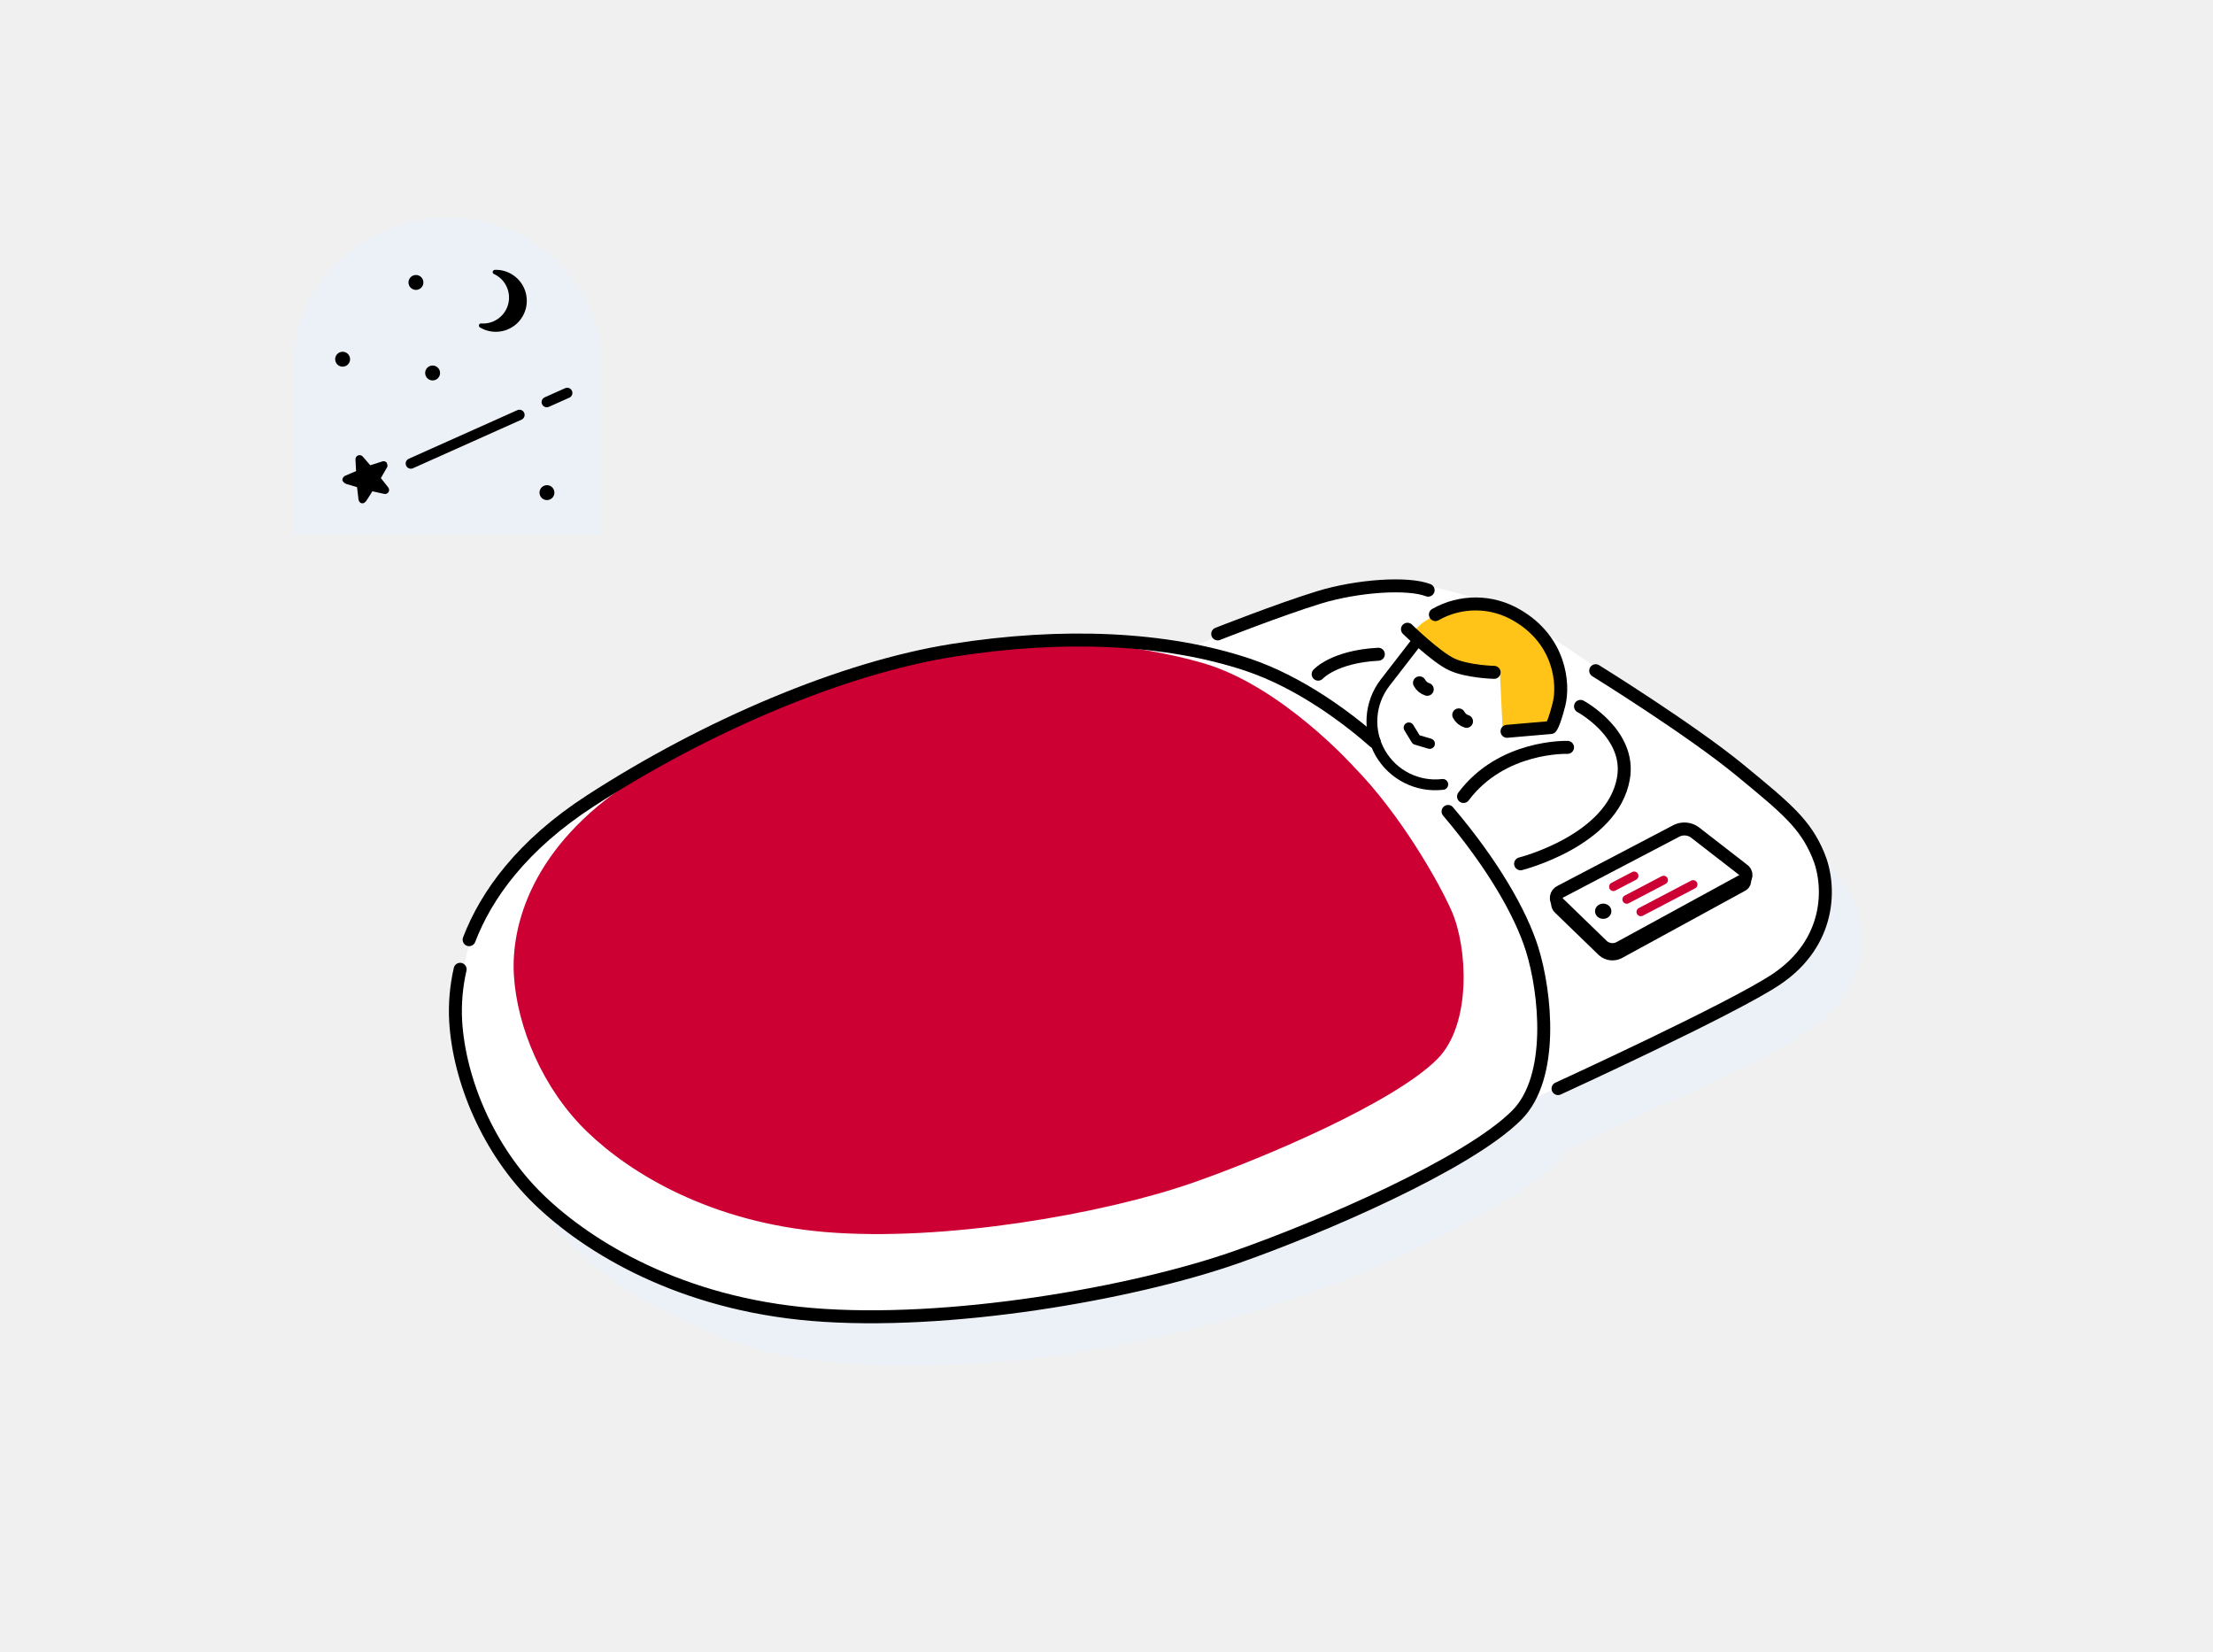
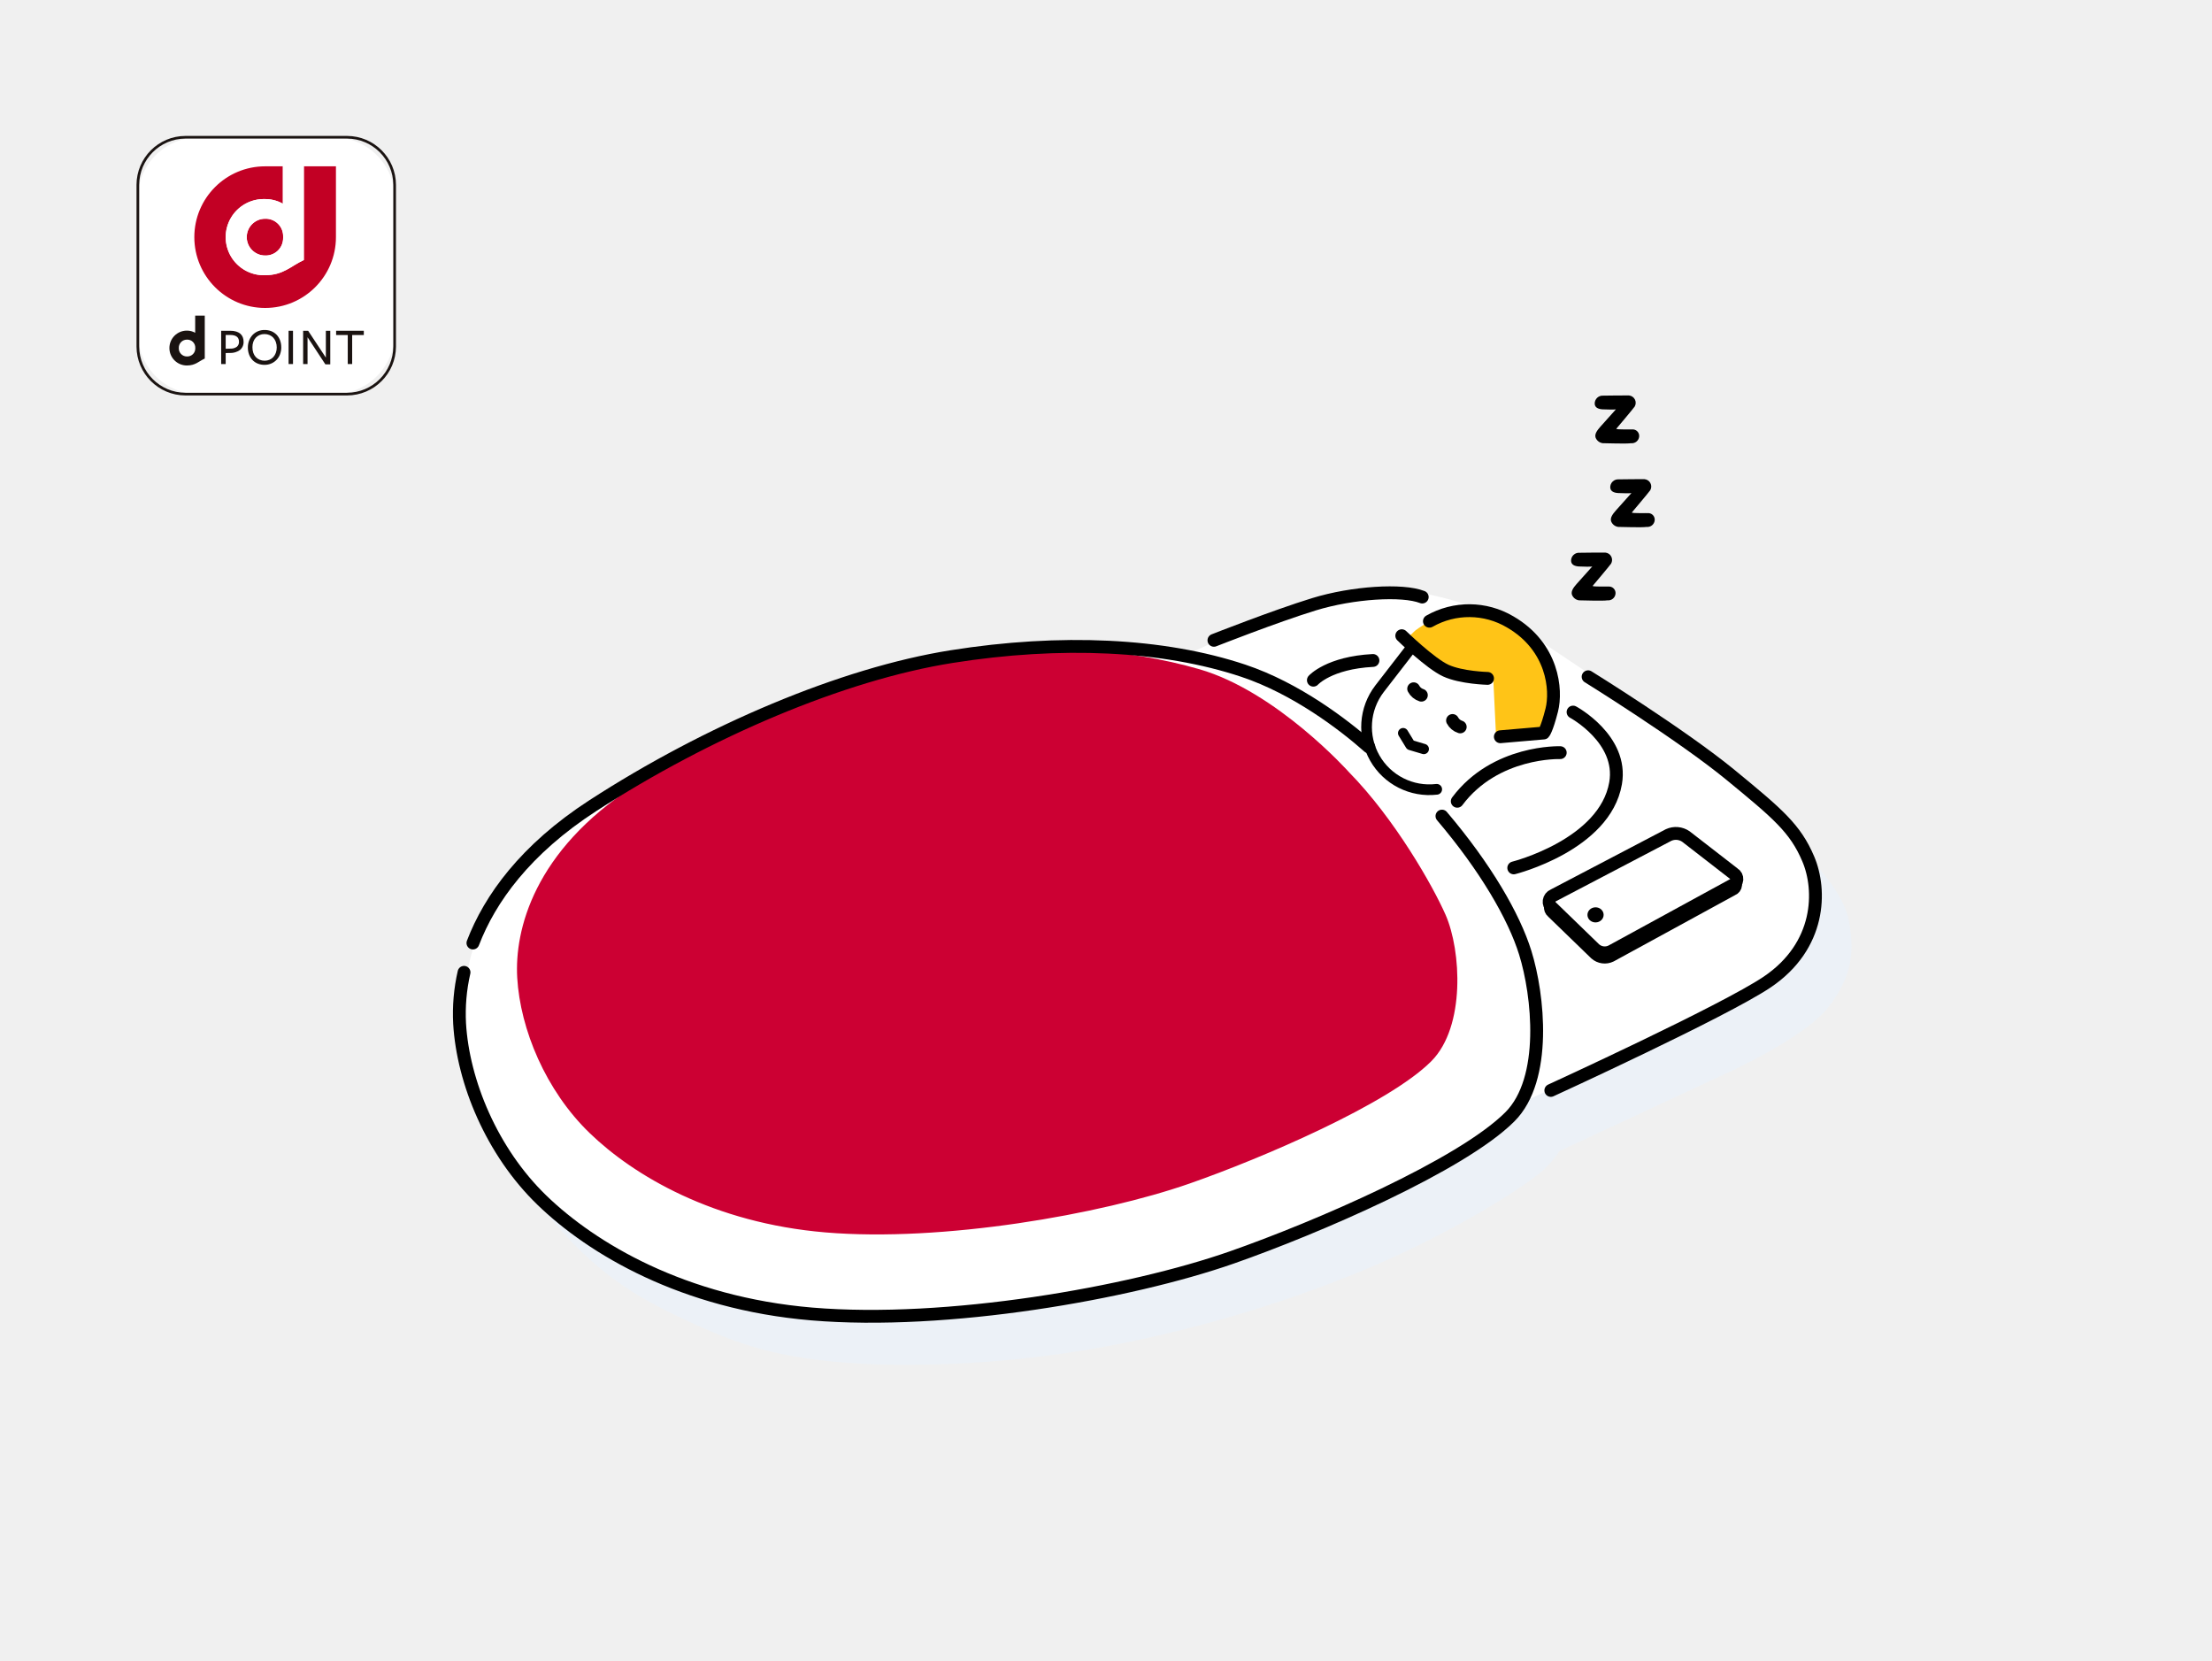
- <svg xmlns="http://www.w3.org/2000/svg" width="512" height="382" viewBox="0 0 512 382">
-   <g id="グループ_20858" data-name="グループ 20858" transform="translate(-5.328 50.313)">
-     <rect id="しかく" width="512" height="382" transform="translate(5.328 -50.313)" fill="none" />
-     <g id="window" transform="translate(73.133)">
-       <path id="パス_4141" data-name="パス 4141" d="M144.658,73.445V34.5c0-19.052-16.011-34.5-35.763-34.5S73.132,15.445,73.132,34.5V73.445Z" transform="translate(-73.132)" fill="#ecf1f7" />
-       <path id="パス_4142" data-name="パス 4142" d="M112.554,10.435c-.075,0-.146.016-.221.018a6.5,6.5,0,0,1-2.718,12.406c-.159,0-.315-.012-.471-.023a6.67,6.67,0,1,0,3.41-12.4Z" transform="translate(-65.653 2.167)" stroke="#000" stroke-linecap="round" stroke-linejoin="round" stroke-width="1" />
-       <circle id="楕円形_2422" data-name="楕円形 2422" cx="1.725" cy="1.725" r="1.725" transform="translate(30.56 34.243)" />
-       <circle id="楕円形_2423" data-name="楕円形 2423" cx="1.725" cy="1.725" r="1.725" transform="translate(57.014 61.922)" />
-       <circle id="楕円形_2424" data-name="楕円形 2424" cx="1.725" cy="1.725" r="1.725" transform="translate(26.702 13.301)" />
-       <circle id="楕円形_2425" data-name="楕円形 2425" cx="1.725" cy="1.725" r="1.725" transform="translate(9.74 31.059)" />
-       <g id="グループ_20664" data-name="グループ 20664" transform="translate(11.398 54.967)">
-         <path id="パス_4143" data-name="パス 4143" d="M89.518,53.882s-.912,1.494-1.38,2.175a1.712,1.712,0,0,1-.441.448.809.809,0,0,1-1.176-.216l-.01-.011a.891.891,0,0,1-.207-.517l-.328-2.831-2.439-.725c-.392-.106-.942-.568-.964-.964a1.163,1.163,0,0,1,.553-.9c.168-.105,2.625-1.118,2.625-1.118l-.14-2.624a.975.975,0,0,1,.649-1.035,1.011,1.011,0,0,1,1.03.285l1.752,2.018,2.763-.889a.932.932,0,0,1,1.031.287c.176.56.283.731.086,1.065l-1.436,2.5,1.693,2.151a.935.935,0,0,1-.959,1.5Z" transform="translate(-82.57 -45.515)" />
+ <svg xmlns="http://www.w3.org/2000/svg" width="517" height="388" viewBox="0 0 517 388">
+   <g id="_1" data-name="1" transform="translate(-3.328 53.313)">
+     <rect id="長方形_5708" data-name="長方形 5708" width="517" height="388" rx="40" transform="translate(3.328 -53.313)" fill="none" />
+     <g id="zzz" transform="translate(366.196 39.103)">
+       <g id="グループ_20634" data-name="グループ 20634" transform="translate(13.485 19.561)">
+         <path id="パス_4099" data-name="パス 4099" d="M326.969,50.512a1.848,1.848,0,0,1,2-1.892c1.5-.043,5.11-.043,6.023-.043a1.727,1.727,0,0,1,1.327,2.588c-.37.543-4.307,5.2-4.307,5.2.11.239,3.371.109,4,.152a1.529,1.529,0,0,1,1.348,1.653,1.713,1.713,0,0,1-1.891,1.565c-1,.174-5.828,0-6.633,0a2.058,2.058,0,0,1-1.674-1.348c-.24-.826.391-1.652,1.087-2.458.717-.783,3.74-4.175,3.74-4.175.087.217-2.327.087-3.218.065C327.817,51.751,327.013,51.425,326.969,50.512Z" transform="translate(-326.967 -48.576)" />
      </g>
-       <line id="線_231" data-name="線 231" y1="11.241" x2="25.121" transform="translate(27.249 45.669)" fill="none" stroke="#000" stroke-linecap="round" stroke-linejoin="round" stroke-width="2.4" />
-       <line id="線_232" data-name="線 232" y1="2.114" x2="4.725" transform="translate(58.7 40.586)" fill="none" stroke="#000" stroke-linecap="round" stroke-linejoin="round" stroke-width="2.4" />
+       <g id="グループ_20635" data-name="グループ 20635" transform="translate(9.851)">
+         <path id="パス_4100" data-name="パス 4100" d="M323.96,34.315a1.849,1.849,0,0,1,2-1.891c1.5-.045,5.11-.045,6.023-.045a1.727,1.727,0,0,1,1.327,2.588c-.37.543-4.305,5.2-4.305,5.2.109.238,3.371.109,4,.152a1.528,1.528,0,0,1,1.348,1.652,1.713,1.713,0,0,1-1.891,1.565c-1,.174-5.827,0-6.631,0a2.058,2.058,0,0,1-1.675-1.348c-.239-.826.391-1.652,1.087-2.458.717-.783,3.74-4.175,3.74-4.175.087.217-2.327.088-3.218.066C324.808,35.554,324,35.228,323.96,34.315Z" transform="translate(-323.958 -32.379)" />
+       </g>
+       <g id="グループ_20636" data-name="グループ 20636" transform="translate(4.329 36.718)">
+         <path id="パス_4101" data-name="パス 4101" d="M319.387,64.719a1.848,1.848,0,0,1,2-1.892c1.5-.043,5.11-.043,6.023-.043a1.727,1.727,0,0,1,1.327,2.588c-.37.543-4.307,5.2-4.307,5.2.11.239,3.371.109,4,.152a1.53,1.53,0,0,1,1.348,1.653,1.713,1.713,0,0,1-1.891,1.565c-1,.174-5.828,0-6.633,0a2.058,2.058,0,0,1-1.674-1.348c-.24-.826.391-1.652,1.087-2.458.717-.783,3.74-4.175,3.74-4.175.087.217-2.327.087-3.218.065C320.235,65.958,319.431,65.632,319.387,64.719Z" transform="translate(-319.385 -62.783)" />
+       </g>
+       <g id="グループ_20639" data-name="グループ 20639" transform="translate(0 63.108)">
+         <g id="グループ_20638" data-name="グループ 20638">
+           <g id="グループ_20637" data-name="グループ 20637">
+             <path id="パス_4102" data-name="パス 4102" d="M315.8,84.635" transform="translate(-315.801 -84.635)" fill="none" stroke="#000" stroke-linecap="round" stroke-linejoin="round" stroke-width="2.5" />
+           </g>
+         </g>
+       </g>
    </g>
-     <g id="hito">
+     <g id="man">
      <path id="パス_4096" data-name="パス 4096" d="M328.947,79.877c-9.683-.268-19.7,3.939-26.112,5.676s-21.371,8.882-21.371,8.882a178.781,178.781,0,0,0-37.933-1.47c-22.039,1.336-45.546,7.814-59.37,14.56s-27.047,14.023-41.874,22.639-23.908,22.773-27.648,30.654-3.272,19.5-2.4,24.909,2.8,19.034,13.423,31.054,19.233,16.9,31.588,22.574,22.306,8.815,43.276,9.617a257.539,257.539,0,0,0,57.368-5.009,307.007,307.007,0,0,0,53.025-15.76c23.442-9.35,42.675-21.906,45.881-25.378s2.872-3.674,2.872-3.674l37.6-17.5s19.7-8.682,25.511-16.3,5.877-13.423,4.675-20.1-8.616-14.359-12.823-17.965S366.948,94.3,359.668,89.627,338.632,80.144,328.947,79.877Z" transform="translate(7.995 16.585)" fill="#ecf1f7" />
-       <path id="パス_4097" data-name="パス 4097" d="M322.643,70.059c-9.683-.267-19.7,3.941-26.112,5.677s-21.371,8.882-21.371,8.882a178.78,178.78,0,0,0-37.933-1.47c-22.039,1.336-45.546,7.814-59.37,14.558s-27.047,14.025-41.874,22.64S112.075,143.121,108.335,151s-3.272,19.5-2.4,24.911,2.805,19.033,13.424,31.054,19.233,16.9,31.588,22.573,22.306,8.816,43.276,9.617a257.546,257.546,0,0,0,57.368-5.008,307.034,307.034,0,0,0,53.025-15.761c23.441-9.35,42.675-21.9,45.881-25.377s2.872-3.674,2.872-3.674l37.6-17.5s19.7-8.682,25.512-16.3,5.877-13.424,4.675-20.1-8.616-14.358-12.823-17.964S360.643,84.485,353.364,79.81,332.328,70.327,322.643,70.059Z" transform="translate(6.686 14.546)" fill="#fff" />
+       <path id="パス_4097" data-name="パス 4097" d="M322.643,70.059c-9.683-.267-19.7,3.941-26.112,5.677s-21.371,8.882-21.371,8.882a178.78,178.78,0,0,0-37.933-1.47c-22.039,1.336-45.546,7.814-59.37,14.558s-27.047,14.025-41.874,22.64S112.075,143.121,108.335,151s-3.272,19.5-2.4,24.911,2.805,19.033,13.424,31.054,19.233,16.9,31.588,22.573,22.306,8.816,43.276,9.617a257.546,257.546,0,0,0,57.368-5.008,307.034,307.034,0,0,0,53.025-15.761c23.441-9.35,42.675-21.9,45.881-25.377s2.872-3.674,2.872-3.674l37.6-17.5s19.7-8.682,25.512-16.3,5.877-13.424,4.675-20.1-8.616-14.358-12.823-17.964S360.643,84.485,353.364,79.81,332.328,70.327,322.643,70.059Z" transform="translate(6.685 14.546)" fill="#fff" />
      <path id="パス_4098" data-name="パス 4098" d="M308.727,110.807c10.724,10.931,19.482,26.444,22.365,32.981,3.58,8.12,4.487,25.407-3.093,32.971-9.765,9.745-39.022,22.333-55.988,28.259-20.667,7.218-57.5,13.652-84.632,11.369-25.886-2.177-44.278-13.13-54.368-22.874s-15.886-23.778-16.576-35.495c-.632-10.724,3.727-28.848,26.838-43.79s50.291-26.473,72.272-29.956,42.429-1.868,58.746,2.833C292.1,92.238,308.727,110.807,308.727,110.807Z" transform="translate(8.981 17.111)" fill="#c03" stroke="#c03" stroke-linecap="round" stroke-linejoin="round" stroke-width="2.4" />
-       <path id="パス_4111" data-name="パス 4111" d="M289.6,78.645s5.293-4.354,11.974-4.2a21.2,21.2,0,0,1,14.988,6.663A18.724,18.724,0,0,1,321.3,94.057a32.042,32.042,0,0,1-2.142,8.635l-10.586.853-.635-13.135s-7.228.081-11.024-1.813-9.818-7.541-9.818-7.541Z" transform="translate(44.435 15.459)" fill="#ffc417" />
-       <path id="パス_4112" data-name="パス 4112" d="M289.9,81.582l-7.066,9.132A14.67,14.67,0,0,0,296.21,114.2" transform="translate(42.916 16.942)" fill="none" stroke="#000" stroke-linecap="round" stroke-linejoin="round" stroke-width="2.5" />
-       <g id="グループ_20647" data-name="グループ 20647" transform="translate(110.681 85.215)">
+       <path id="パス_4111" data-name="パス 4111" d="M289.6,78.645s5.293-4.354,11.974-4.2a21.2,21.2,0,0,1,14.988,6.663A18.724,18.724,0,0,1,321.3,94.057a32.042,32.042,0,0,1-2.142,8.635l-10.586.853-.635-13.135s-7.228.081-11.024-1.813-9.818-7.541-9.818-7.541Z" transform="translate(44.434 15.459)" fill="#ffc417" />
+       <path id="パス_4112" data-name="パス 4112" d="M289.9,81.582l-7.066,9.132A14.67,14.67,0,0,0,296.21,114.2" transform="translate(42.915 16.942)" fill="none" stroke="#000" stroke-linecap="round" stroke-linejoin="round" stroke-width="2.5" />
+       <g id="グループ_20647" data-name="グループ 20647" transform="translate(110.68 85.215)">
        <path id="パス_4113" data-name="パス 4113" d="M306.67,88.844s-6.1-.146-9.751-1.816-10.3-8.158-10.3-8.158" transform="translate(-66.344 -68.837)" fill="none" stroke="#000" stroke-linecap="round" stroke-linejoin="round" stroke-width="3" />
        <path id="パス_4114" data-name="パス 4114" d="M291.971,76.489a18.8,18.8,0,0,1,18.869.155c10.037,5.826,10.916,15.927,9.725,20.613s-1.879,5.358-1.879,5.358l-10.137.874" transform="translate(-65.233 -69.845)" fill="none" stroke="#000" stroke-linecap="round" stroke-linejoin="round" stroke-width="3" />
        <path id="パス_4115" data-name="パス 4115" d="M291.718,101.43l-3.132-.932-1.7-2.78" transform="translate(-66.29 -64.922)" fill="none" stroke="#000" stroke-linecap="round" stroke-linejoin="round" stroke-width="2.4" />
        <path id="パス_4116" data-name="パス 4116" d="M322.155,93.645s11.734,6.305,9.939,16.636c-2.508,14.433-23.8,19.779-23.8,19.779" transform="translate(-61.844 -65.768)" fill="none" stroke="#000" stroke-linecap="round" stroke-linejoin="round" stroke-width="3" />
        <path id="パス_4117" data-name="パス 4117" d="M321.43,101.5s-15.161-.549-24.069,11.362" transform="translate(-64.114 -64.139)" fill="none" stroke="#000" stroke-linecap="round" stroke-linejoin="round" stroke-width="3" />
        <path id="パス_4118" data-name="パス 4118" d="M288.923,89.136a3.107,3.107,0,0,0,1.8,1.5" transform="translate(-65.866 -66.705)" fill="none" stroke="#000" stroke-linecap="round" stroke-linejoin="round" stroke-width="3" />
        <path id="パス_4119" data-name="パス 4119" d="M296.444,95.274a3.1,3.1,0,0,0,1.8,1.5" transform="translate(-64.304 -65.43)" fill="none" stroke="#000" stroke-linecap="round" stroke-linejoin="round" stroke-width="3" />
        <path id="パス_4120" data-name="パス 4120" d="M250.269,81.673s14.224-5.61,23.341-8.414,20.736-3.507,25.344-1.7" transform="translate(-73.894 -70.562)" fill="none" stroke="#000" stroke-linecap="round" stroke-linejoin="round" stroke-width="3" />
        <path id="パス_4121" data-name="パス 4121" d="M269.513,88.269s3.64-4.075,13.924-4.608" transform="translate(-69.897 -67.842)" fill="none" stroke="#000" stroke-linecap="round" stroke-linejoin="round" stroke-width="3" />
        <path id="パス_4122" data-name="パス 4122" d="M324.182,86.813s21.872,13.557,33.292,22.94c11.053,9.082,15.136,12.5,18.165,19.634,3.106,7.314,2.939,20.3-9.583,28.751-10.068,6.793-50.588,25.344-50.588,25.344" transform="translate(-60.354 -67.187)" fill="none" stroke="#000" stroke-linecap="round" stroke-linejoin="round" stroke-width="3" />
        <path id="パス_4123" data-name="パス 4123" d="M105.327,150.288a43.3,43.3,0,0,0-1.037,11.968c.8,13.624,7.525,29.941,19.233,41.272s33.049,24.065,63.086,26.6c31.479,2.653,74.221-4.826,98.2-13.22,19.685-6.89,53.634-21.528,64.964-32.86,8.794-8.794,6.652-28.485,3.588-38.336-2.642-8.5-9.262-19.924-19.471-31.938" transform="translate(-104.223 -61.589)" fill="none" stroke="#000" stroke-linecap="round" stroke-linejoin="round" stroke-width="3" />
        <path id="パス_4124" data-name="パス 4124" d="M316.248,104.428c-5.768-5.112-16.932-13.672-29.34-17.808-18.7-6.232-42.659-7.346-68.163-3.3s-57.043,17.459-83.861,34.834c-15.825,10.253-24.074,21.795-28.025,32.1" transform="translate(-103.676 -68.407)" fill="none" stroke="#000" stroke-linecap="round" stroke-linejoin="round" stroke-width="3" />
      </g>
-       <g id="グループ_20666" data-name="グループ 20666" transform="translate(365.392 152.147)">
-         <path id="パス_4144" data-name="パス 4144" d="M358.3,125.984a1.467,1.467,0,0,1-.21,2.638l-28.418,15.516a3.5,3.5,0,0,1-3.855-.523l-10.076-9.756a1.644,1.644,0,0,1,.4-2.8" transform="translate(-315.134 -125.984)" fill="none" stroke="#000" stroke-linecap="round" stroke-linejoin="round" stroke-width="2.4" />
-       </g>
-       <g id="グループ_20667" data-name="グループ 20667" transform="translate(365.392 141.441)">
+     </g>
+     <g id="phone">
+       <path id="パス_4144" data-name="パス 4144" d="M358.3,125.984a1.467,1.467,0,0,1-.21,2.638l-28.418,15.516a3.5,3.5,0,0,1-3.855-.523l-10.076-9.756a1.644,1.644,0,0,1,.4-2.8" transform="translate(50.257 26.163)" fill="none" stroke="#000" stroke-linecap="round" stroke-linejoin="round" stroke-width="2.4" />
+       <g id="グループ_20667" data-name="グループ 20667" transform="translate(365.391 141.441)">
        <path id="パス_4145" data-name="パス 4145" d="M315.746,134.4a1.645,1.645,0,0,1,.4-2.8l26.919-14.1a4.107,4.107,0,0,1,4.048.359l11.187,8.671a1.466,1.466,0,0,1-.21,2.636l-28.418,15.516a3.5,3.5,0,0,1-3.855-.522Z" transform="translate(-315.134 -117.119)" fill="#fff" />
        <path id="パス_4146" data-name="パス 4146" d="M315.746,134.4a1.645,1.645,0,0,1,.4-2.8l26.919-14.1a4.107,4.107,0,0,1,4.048.359l11.187,8.671a1.466,1.466,0,0,1-.21,2.636l-28.418,15.516a3.5,3.5,0,0,1-3.855-.522Z" transform="translate(-315.134 -117.119)" fill="none" stroke="#000" stroke-linecap="round" stroke-linejoin="round" stroke-width="3" />
      </g>
-       <line id="線_233" data-name="線 233" y1="6.341" x2="12.104" transform="translate(384.948 154.292)" fill="none" stroke="#c03" stroke-linecap="round" stroke-linejoin="round" stroke-width="2" />
-       <line id="線_234" data-name="線 234" y1="4.472" x2="8.536" transform="translate(381.689 153.275)" fill="none" stroke="#c03" stroke-linecap="round" stroke-linejoin="round" stroke-width="2" />
-       <line id="線_235" data-name="線 235" y1="2.51" x2="4.79" transform="translate(378.609 152.301)" fill="none" stroke="#c03" stroke-linecap="round" stroke-linejoin="round" stroke-width="2" />
      <ellipse id="楕円形_2426" data-name="楕円形 2426" cx="1.892" cy="1.766" rx="1.892" ry="1.766" transform="translate(374.324 158.75) rotate(-0.987)" />
+     </g>
+     <g id="dpoint" transform="translate(35.234 -21.546)">
+       <g id="グループ_20226" data-name="グループ 20226" transform="translate(0.317 0.317)">
+         <path id="長方形_5791" data-name="長方形 5791" d="M14.242,0H45.776a14.24,14.24,0,0,1,14.24,14.24V45.778a14.24,14.24,0,0,1-14.24,14.24H14.243A14.243,14.243,0,0,1,0,45.776V14.242A14.242,14.242,0,0,1,14.242,0Z" fill="#fff" />
+         <g id="グループ_20225" data-name="グループ 20225" transform="translate(13.194 6.788)">
+           <path id="パス_3756" data-name="パス 3756" d="M428.015,227.3v21.9c-3.079,1.417-4.733,3.545-9.152,3.545a8.9,8.9,0,1,1,0-17.795,8.4,8.4,0,0,1,4.251,1.087V227.3H418.97a16.549,16.549,0,1,0,16.551,16.546V227.3Z" transform="translate(-402.42 -227.303)" fill="#c20024" />
+           <path id="パス_3757" data-name="パス 3757" d="M422.449,243a4.3,4.3,0,0,0,0,8.6,4.074,4.074,0,0,0,4.208-4.186v-.222A4.073,4.073,0,0,0,422.449,243Z" transform="translate(-405.898 -230.756)" fill="#c20024" />
+           <path id="パス_3758" data-name="パス 3758" d="M420.961,234.95a8.9,8.9,0,1,0,0,17.795c4.418,0,6.073-2.128,9.152-3.545V227.3h-4.9v8.734A8.4,8.4,0,0,0,420.961,234.95Zm4.314,8.787v.222a4.074,4.074,0,0,1-4.208,4.186,4.3,4.3,0,0,1,0-8.6A4.073,4.073,0,0,1,425.275,243.737Z" transform="translate(-404.517 -227.303)" fill="#fff" />
+         </g>
+         <path id="パス_3759" data-name="パス 3759" d="M415.7,279.078a2.378,2.378,0,0,1-.852,1.985,3.784,3.784,0,0,1-2.308.688l-1.02.014v2.573h-1.057v-7.775h2.15a4.622,4.622,0,0,1,1.38.187,2.7,2.7,0,0,1,.966.521,2.047,2.047,0,0,1,.559.8,2.662,2.662,0,0,1,.182,1m-1.071.05c0-1.054-.69-1.578-2.063-1.578h-1.045v3.224l1.132-.031a2.36,2.36,0,0,0,1.48-.435,1.458,1.458,0,0,0,.5-1.179" transform="translate(-390.995 -231.35)" fill="#1a1311" />
+         <path id="パス_3760" data-name="パス 3760" d="M426.276,280.368a4.6,4.6,0,0,1-.283,1.624,3.795,3.795,0,0,1-2.046,2.165,3.886,3.886,0,0,1-1.575.32,4.221,4.221,0,0,1-1.573-.286,3.522,3.522,0,0,1-1.231-.817,3.778,3.778,0,0,1-.81-1.28,4.584,4.584,0,0,1-.291-1.674,4.473,4.473,0,0,1,.288-1.618,3.9,3.9,0,0,1,.8-1.3,3.73,3.73,0,0,1,1.24-.864,3.874,3.874,0,0,1,1.573-.309,4.232,4.232,0,0,1,1.575.282,3.6,3.6,0,0,1,1.232.82,3.775,3.775,0,0,1,.8,1.272,4.508,4.508,0,0,1,.293,1.665m-1.054.052a3.714,3.714,0,0,0-.214-1.3,2.97,2.97,0,0,0-.586-.984,2.727,2.727,0,0,0-.911-.631,3.006,3.006,0,0,0-1.161-.222,2.874,2.874,0,0,0-1.141.222,2.71,2.71,0,0,0-.888.626,2.816,2.816,0,0,0-.579.972,3.692,3.692,0,0,0-.2,1.261,3.9,3.9,0,0,0,.2,1.3,2.832,2.832,0,0,0,.583.992,2.648,2.648,0,0,0,.91.629,2.974,2.974,0,0,0,1.162.223,2.844,2.844,0,0,0,1.137-.223,2.589,2.589,0,0,0,.889-.629,2.942,2.942,0,0,0,.585-.981,3.587,3.587,0,0,0,.214-1.263" transform="translate(-392.756 -231.299)" fill="#1a1311" />
+         <rect id="長方形_5792" data-name="長方形 5792" width="1.033" height="7.775" transform="translate(35.227 45.214)" fill="#1a1311" />
+         <path id="パス_3761" data-name="パス 3761" d="M440.336,276.564h1.03v7.851h-1.144l-4.167-6.341v6.265h-1.031v-7.775h1.169l4.144,6.272Z" transform="translate(-396.397 -231.35)" fill="#1a1311" />
+         <path id="パス_3762" data-name="パス 3762" d="M448.659,277.56v6.778h-1.031V277.56h-2.721v-1h6.473v1Z" transform="translate(-398.571 -231.35)" fill="#1a1311" />
+         <path id="パス_3763" data-name="パス 3763" d="M400.966,272.033v4a3.87,3.87,0,0,0-1.949-.5,4.074,4.074,0,1,0,0,8.148c2.024,0,2.779-.975,4.19-1.621V272.033h-2.241m-3.828,7.574a1.889,1.889,0,0,1,1.928-1.967,1.865,1.865,0,0,1,1.926,1.915v.1a1.864,1.864,0,0,1-1.926,1.918,1.888,1.888,0,0,1-1.928-1.968" transform="translate(-387.571 -230.354)" fill="#1a1311" />
+       </g>
+       <path id="パス_3764" data-name="パス 3764" d="M396.523,278.841v-.626h37.8a10.847,10.847,0,0,0,10.793-10.8h0v-37.8a10.846,10.846,0,0,0-10.793-10.8h-37.8a10.844,10.844,0,0,0-10.793,10.8h0v37.8a10.845,10.845,0,0,0,10.793,10.8h0v.626A11.456,11.456,0,0,1,385.1,267.42h0v-37.8a11.457,11.457,0,0,1,11.423-11.425h37.8a11.453,11.453,0,0,1,11.419,11.425h0v37.8a11.453,11.453,0,0,1-11.419,11.421h-37.8Z" transform="translate(-385.1 -218.195)" fill="#1a1311" />
    </g>
  </g>
</svg>
